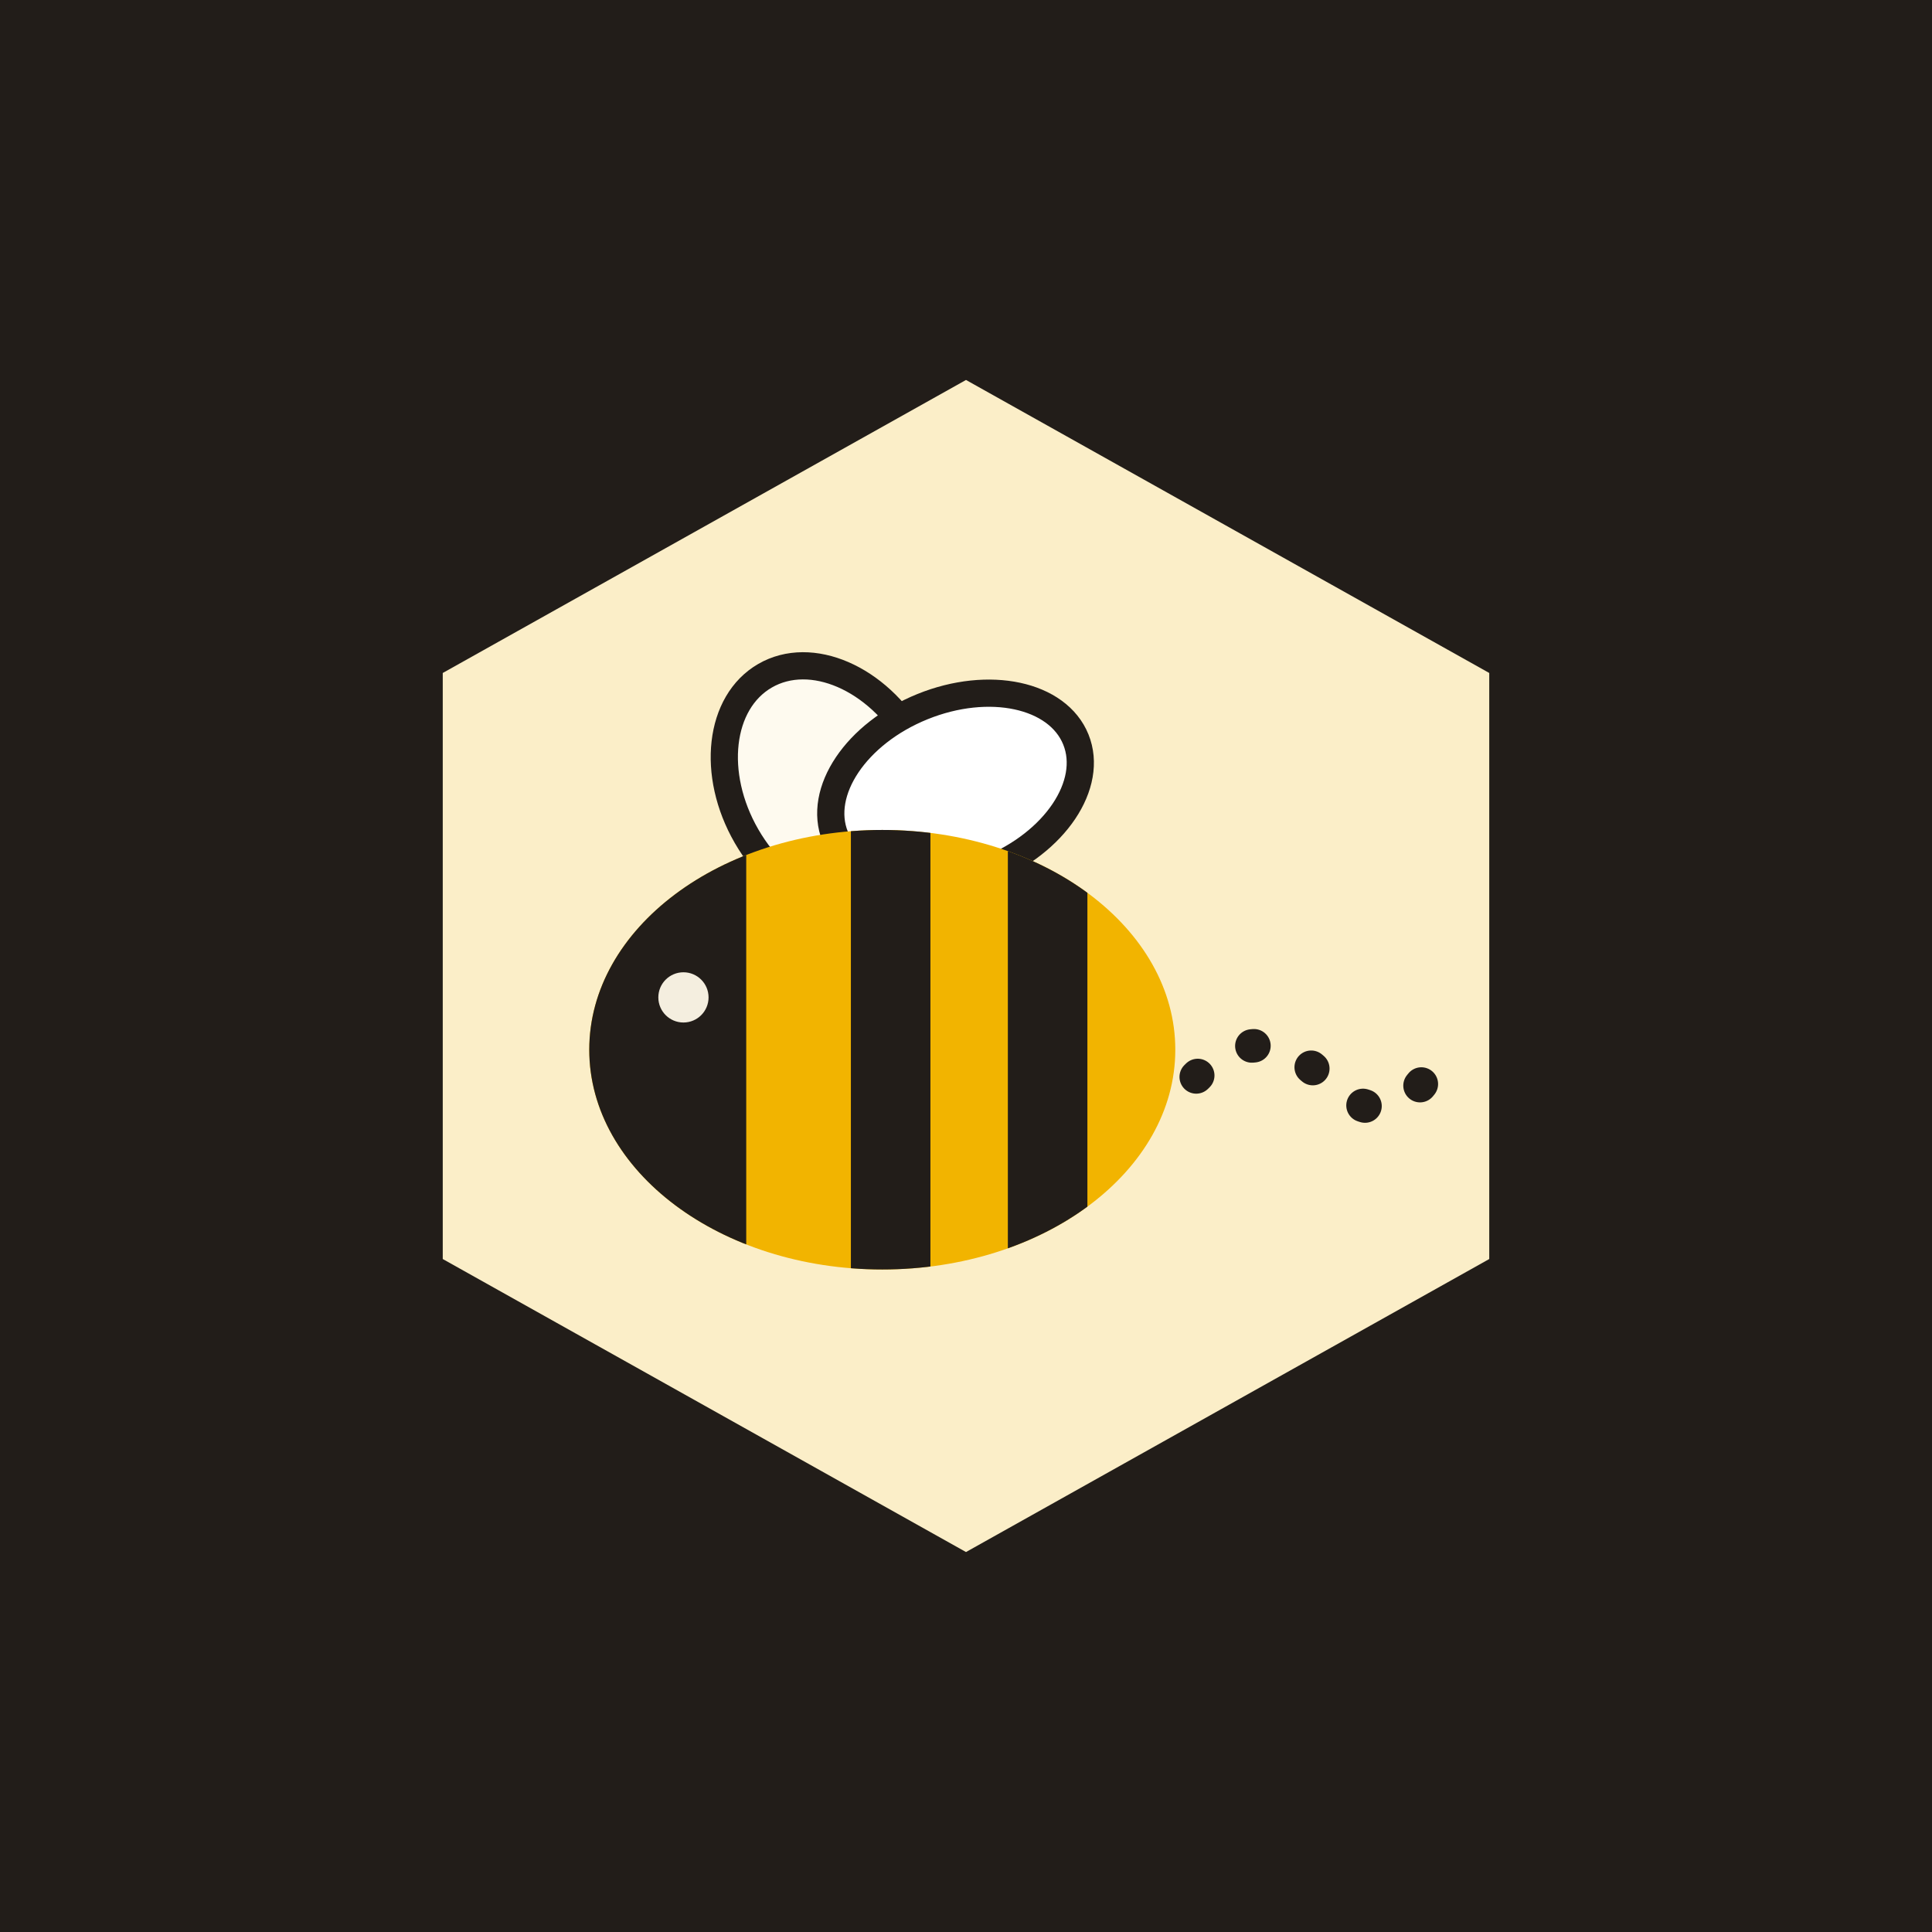
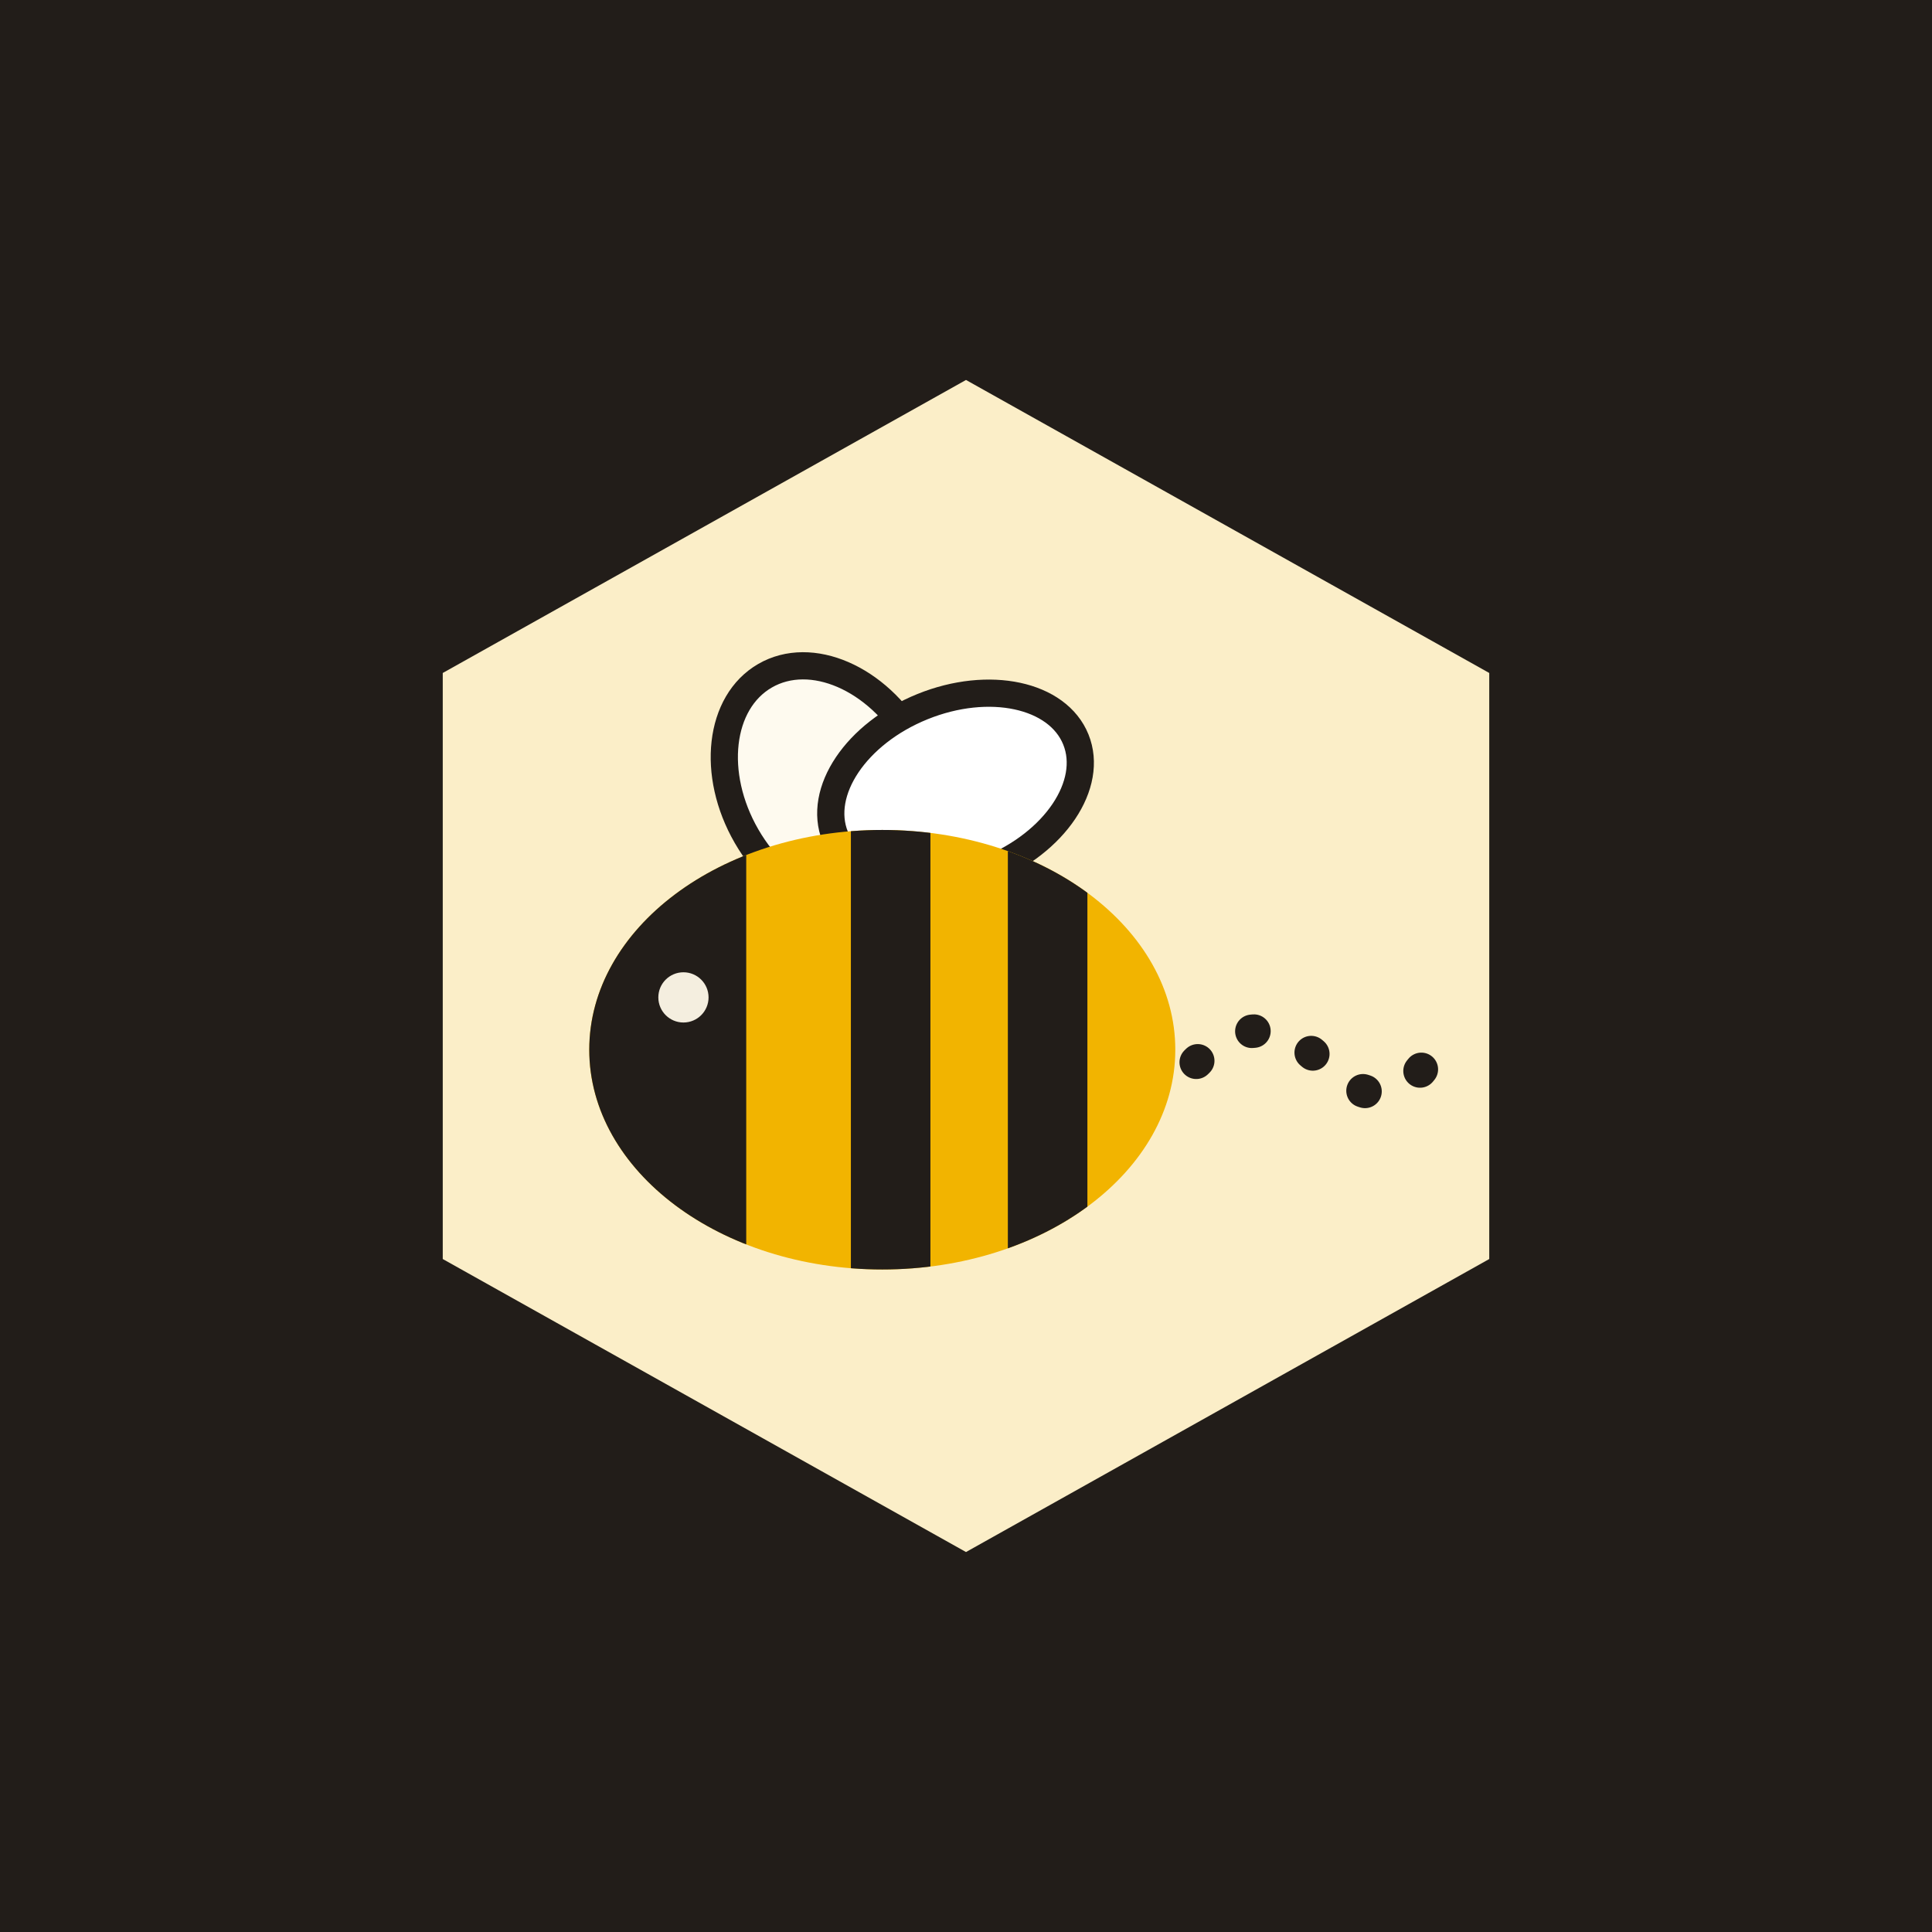
<svg xmlns="http://www.w3.org/2000/svg" viewBox="0 0 60 60">
  <rect width="60" height="60" fill="#221D19" />
  <g transform="translate(10.5 10.5) scale(0.65)">
    <polygon points="30,2 55,16 55,44 30,58 5,44 5,16" fill="#FBEEC8" />
    <clipPath id="bb">
      <ellipse cx="26" cy="34" rx="14" ry="10.5" />
    </clipPath>
-     <path d="M41 35.3 q3 -3 6 0 t5 0" fill="none" stroke="#221D19" stroke-width="1.6" stroke-linecap="round" stroke-dasharray="0.1 3" />
+     <path d="M41 34.6 q3 -3 6 0 t5 0" fill="none" stroke="#221D19" stroke-width="1.6" stroke-linecap="round" stroke-dasharray="0.1 3" />
    <ellipse cx="23.5" cy="21.5" rx="4.6" ry="6.2" transform="rotate(-30 23.5 21.5)" fill="#FFFFFF" fill-opacity=".7" stroke="#221D19" stroke-width="1.3" />
    <ellipse cx="29.5" cy="21.5" rx="6.2" ry="4.2" transform="rotate(-22 29.5 21.5)" fill="#FFFFFF" stroke="#221D19" stroke-width="1.3" />
    <g clip-path="url(#bb)">
      <rect x="10" y="22" width="32" height="24" fill="#F2B400" />
      <rect x="10" y="22" width="9.5" height="24" fill="#221D19" />
      <rect x="24.5" y="22" width="3.8" height="24" fill="#221D19" />
      <rect x="32" y="22" width="3.8" height="24" fill="#221D19" />
    </g>
    <circle cx="16.5" cy="31.5" r="1.2" fill="#F4EEDF" />
  </g>
</svg>
